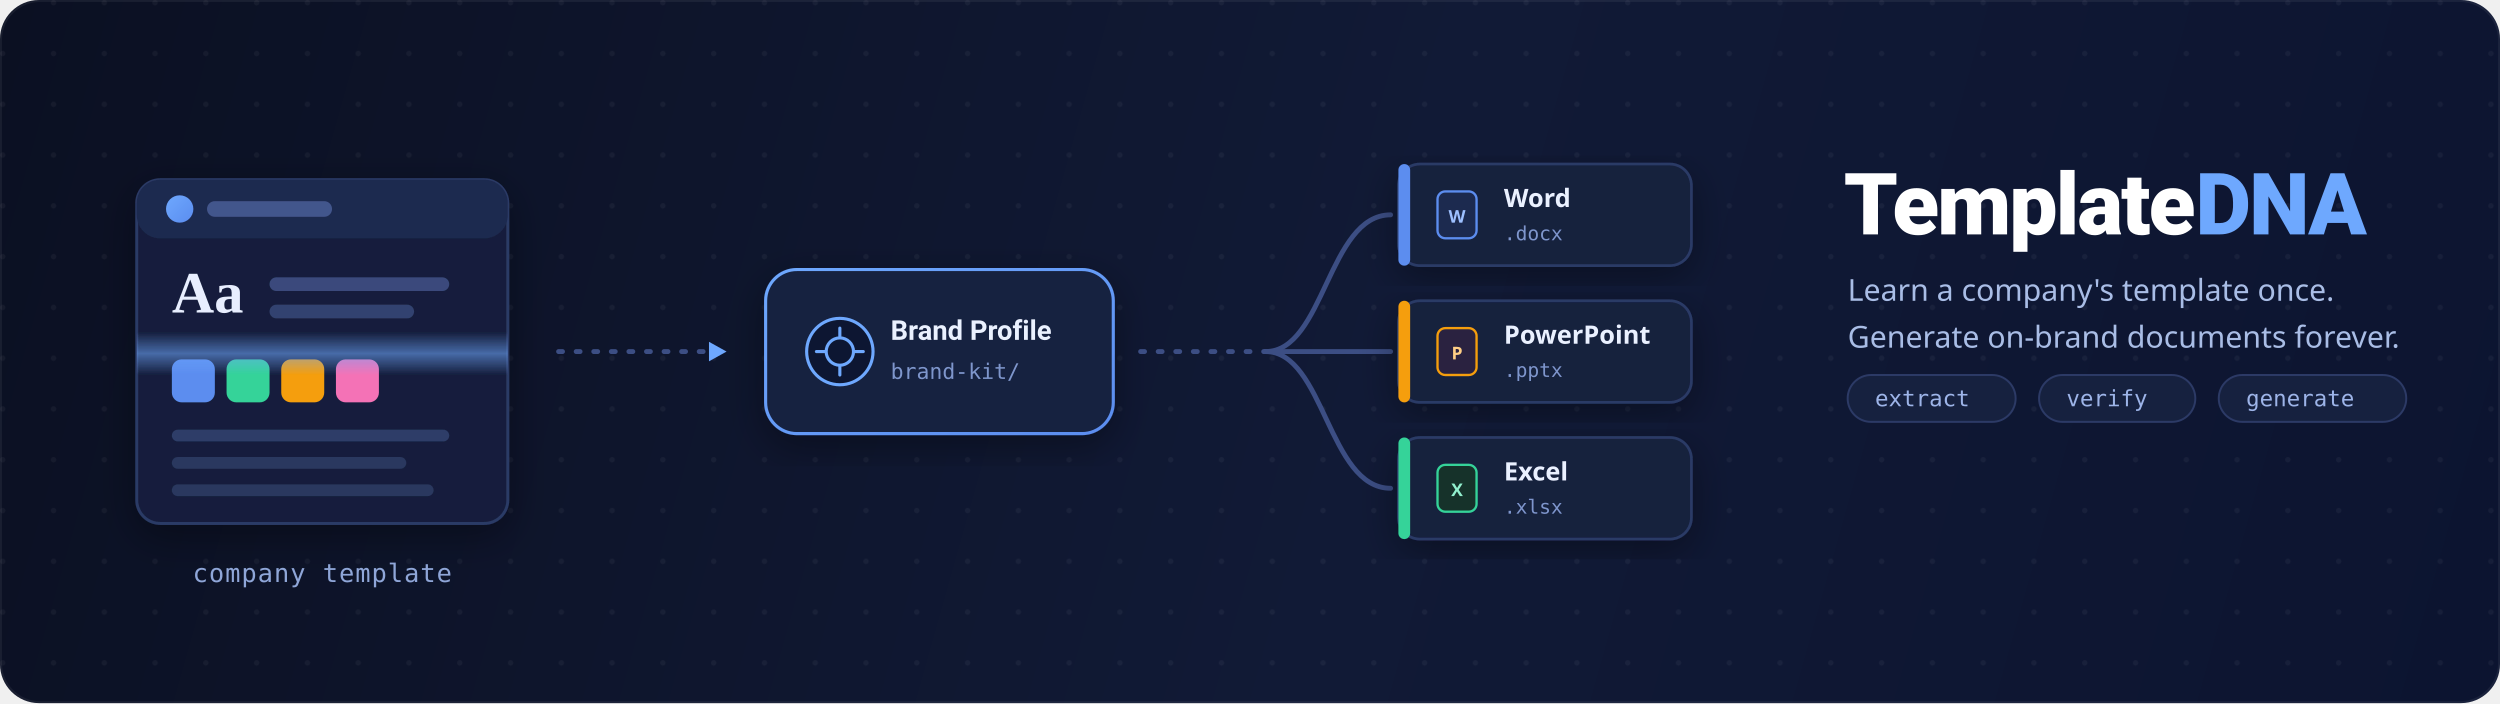
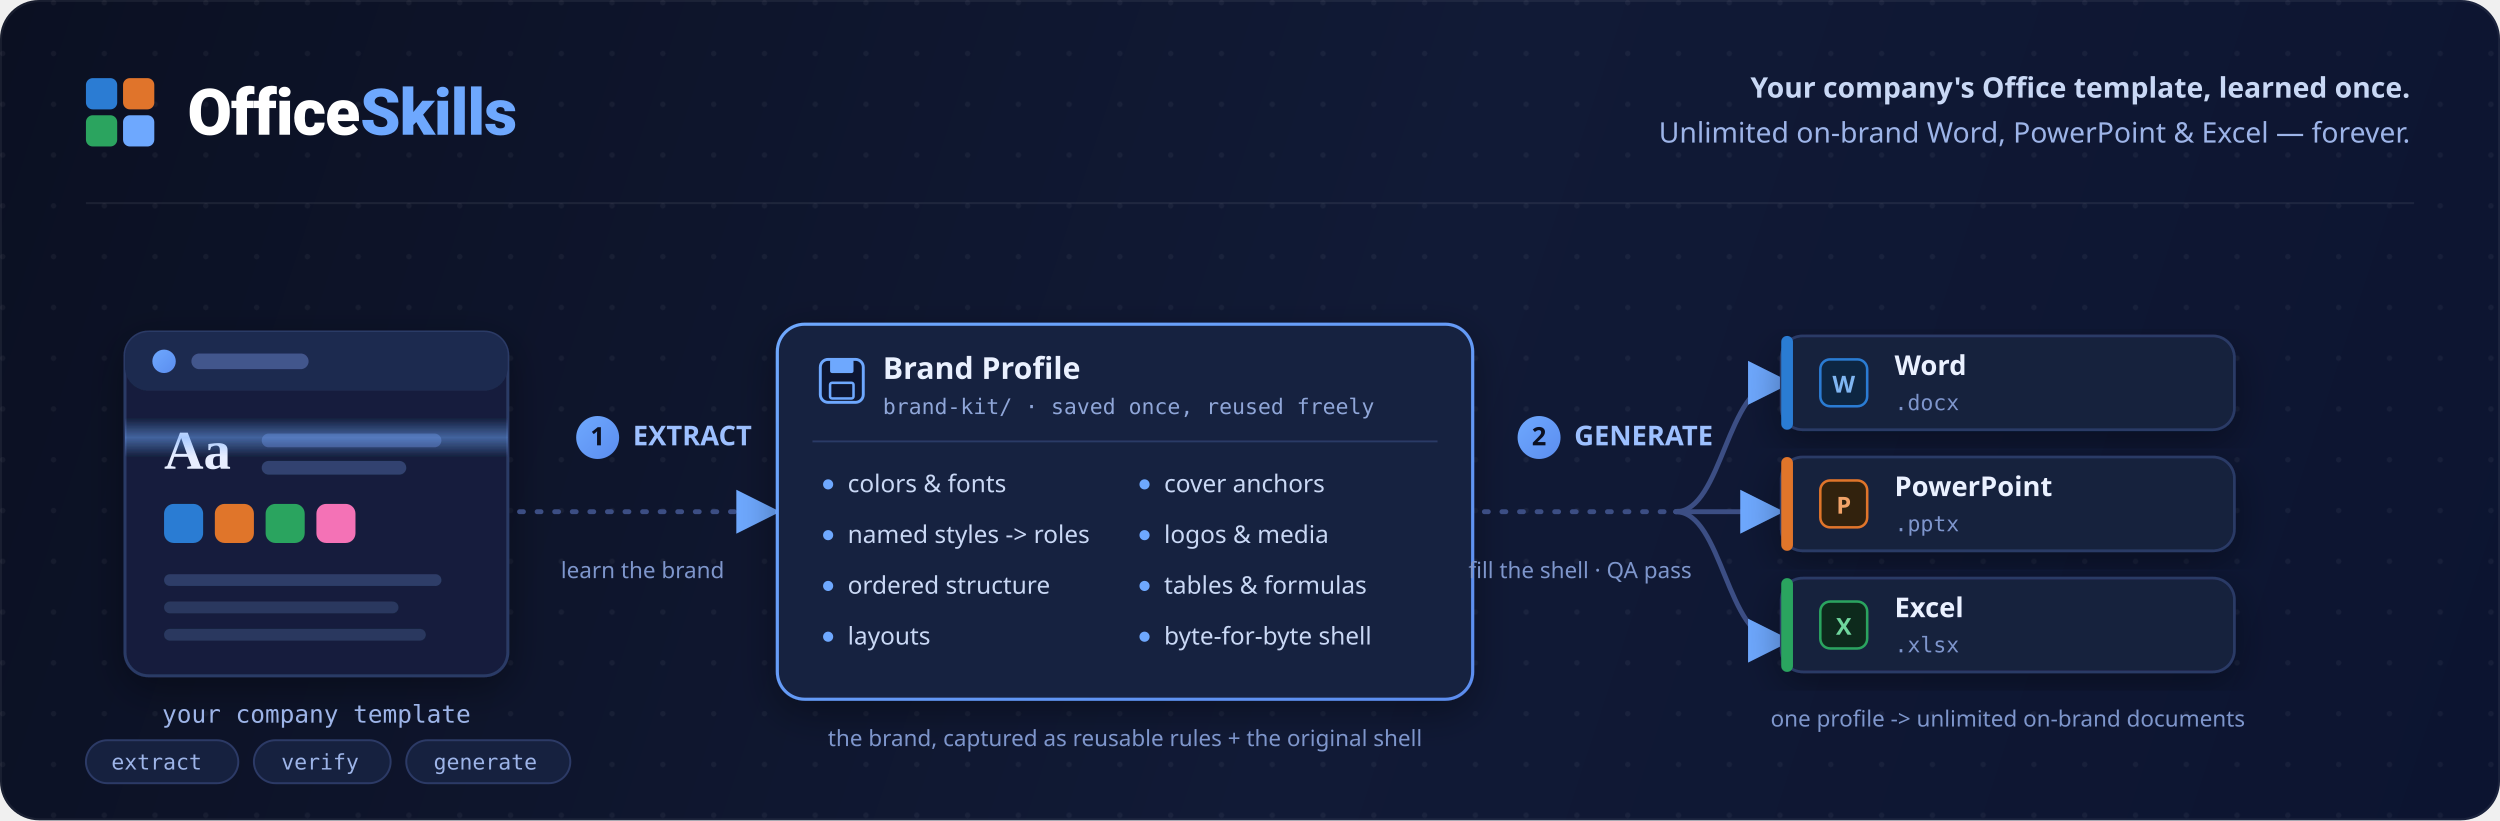
- <svg xmlns="http://www.w3.org/2000/svg" width="1280" height="360" viewBox="0 0 1280 360" fill="none" role="img" aria-label="TemplateDNA — learn a company template once, generate on-brand Word, PowerPoint and Excel forever">
+ <svg xmlns="http://www.w3.org/2000/svg" width="1280" height="420" viewBox="0 0 1280 420" fill="none" role="img" aria-label="OfficeSkills — extract a company's Office template into a reusable Brand Profile, then generate unlimited on-brand Word, PowerPoint and Excel documents">
  <defs>
-     <linearGradient id="bg" x1="0" y1="0" x2="1280" y2="360" gradientUnits="userSpaceOnUse">
+     <linearGradient id="bg" x1="0" y1="0" x2="1280" y2="420" gradientUnits="userSpaceOnUse">
      <stop offset="0" stop-color="#0B1022" />
      <stop offset="0.55" stop-color="#111A36" />
      <stop offset="1" stop-color="#0C1430" />
    </linearGradient>
    <linearGradient id="accent" x1="0" y1="0" x2="1" y2="1">
      <stop offset="0" stop-color="#6EA8FE" />
      <stop offset="1" stop-color="#5B8DEF" />
    </linearGradient>
    <linearGradient id="scan" x1="0" y1="0" x2="0" y2="1">
      <stop offset="0" stop-color="#6EA8FE" stop-opacity="0" />
-       <stop offset="0.5" stop-color="#6EA8FE" stop-opacity="0.55" />
+       <stop offset="0.5" stop-color="#6EA8FE" stop-opacity="0.5" />
      <stop offset="1" stop-color="#6EA8FE" stop-opacity="0" />
    </linearGradient>
    <filter id="soft" x="-20%" y="-20%" width="140%" height="140%">
      <feDropShadow dx="0" dy="6" stdDeviation="10" flood-color="#000000" flood-opacity="0.35" />
    </filter>
    <pattern id="dots" width="26" height="26" patternUnits="userSpaceOnUse">
      <circle cx="1.4" cy="1.4" r="1.4" fill="#FFFFFF" fill-opacity="0.045" />
    </pattern>
+     <marker id="arrow" markerWidth="9" markerHeight="9" refX="6" refY="4.5" orient="auto">
+       <path d="M0 0 L9 4.5 L0 9 z" fill="#6EA8FE" />
+     </marker>
  </defs>
-   <rect width="1280" height="360" rx="20" fill="url(#bg)" />
-   <rect width="1280" height="360" rx="20" fill="url(#dots)" />
-   <rect x="0.5" y="0.5" width="1279" height="359" rx="20" fill="none" stroke="#FFFFFF" stroke-opacity="0.06" />
+   <rect width="1280" height="420" rx="20" fill="url(#bg)" />
+   <rect width="1280" height="420" rx="20" fill="url(#dots)" />
+   <rect x="0.5" y="0.5" width="1279" height="419" rx="20" fill="none" stroke="#FFFFFF" stroke-opacity="0.06" />
+   <g>
+     <rect x="44" y="40" width="16" height="16" rx="3.5" fill="#2B7CD3" />
+     <rect x="63" y="40" width="16" height="16" rx="3.5" fill="#E0742B" />
+     <rect x="44" y="59" width="16" height="16" rx="3.5" fill="#2BA45F" />
+     <rect x="63" y="59" width="16" height="16" rx="3.5" fill="#6EA8FE" />
+   </g>
+   <text x="96" y="69" font-family="ui-sans-serif, system-ui, -apple-system, Segoe UI, Roboto, Helvetica, sans-serif" font-size="33" font-weight="800" letter-spacing="-0.5" fill="#FFFFFF">Office<tspan fill="#6EA8FE">Skills</tspan>
+   </text>
+   <text x="1234" y="50" text-anchor="end" font-family="ui-sans-serif, system-ui, sans-serif" font-size="14.5" font-weight="600" fill="#C9D8F5">Your company's Office template, learned once.</text>
+   <text x="1234" y="73" text-anchor="end" font-family="ui-sans-serif, system-ui, sans-serif" font-size="14.5" font-weight="500" fill="#9DB4E8">Unlimited on-brand Word, PowerPoint &amp; Excel — forever.</text>
+   <line x1="44" y1="104" x2="1236" y2="104" stroke="#FFFFFF" stroke-opacity="0.07" />
  <g filter="url(#soft)">
-     <rect x="70" y="92" width="190" height="176" rx="12" fill="#161F3D" stroke="#2C3A66" stroke-width="1.5" />
-     <rect x="70" y="92" width="190" height="30" rx="12" fill="#1E2A50" />
-     <circle cx="92" cy="107" r="7" fill="url(#accent)" />
-     <rect x="106" y="103" width="64" height="8" rx="4" fill="#43568C" />
-     <text x="88" y="160" font-family="Georgia, 'Times New Roman', serif" font-size="30" font-weight="700" fill="#E8EEFF">Aa</text>
-     <rect x="138" y="142" width="92" height="7" rx="3.5" fill="#3A4A7C" />
-     <rect x="138" y="156" width="74" height="7" rx="3.5" fill="#33426F" />
-     <rect x="88" y="184" width="22" height="22" rx="5" fill="#5B8DEF" />
-     <rect x="116" y="184" width="22" height="22" rx="5" fill="#34D399" />
-     <rect x="144" y="184" width="22" height="22" rx="5" fill="#F59E0B" />
-     <rect x="172" y="184" width="22" height="22" rx="5" fill="#F472B6" />
-     <rect x="88" y="220" width="142" height="6" rx="3" fill="#2E3C68" />
-     <rect x="88" y="234" width="120" height="6" rx="3" fill="#2A375F" />
-     <rect x="88" y="248" width="134" height="6" rx="3" fill="#2A375F" />
-     <rect x="70" y="170" width="190" height="22" fill="url(#scan)" />
+     <rect x="64" y="170" width="196" height="176" rx="12" fill="#161F3D" stroke="#2C3A66" stroke-width="1.5" />
+     <rect x="64" y="170" width="196" height="30" rx="12" fill="#1E2A50" />
+     <circle cx="84" cy="185" r="6" fill="url(#accent)" />
+     <rect x="98" y="181" width="60" height="8" rx="4" fill="#43568C" />
+     <text x="84" y="240" font-family="Georgia, 'Times New Roman', serif" font-size="28" font-weight="700" fill="#E8EEFF">Aa</text>
+     <rect x="134" y="222" width="92" height="7" rx="3.5" fill="#3A4A7C" />
+     <rect x="134" y="236" width="74" height="7" rx="3.5" fill="#33426F" />
+     <rect x="84" y="258" width="20" height="20" rx="5" fill="#2B7CD3" />
+     <rect x="110" y="258" width="20" height="20" rx="5" fill="#E0742B" />
+     <rect x="136" y="258" width="20" height="20" rx="5" fill="#2BA45F" />
+     <rect x="162" y="258" width="20" height="20" rx="5" fill="#F472B6" />
+     <rect x="84" y="294" width="142" height="6" rx="3" fill="#2E3C68" />
+     <rect x="84" y="308" width="120" height="6" rx="3" fill="#2A375F" />
+     <rect x="84" y="322" width="134" height="6" rx="3" fill="#2A375F" />
+     <rect x="64" y="214" width="196" height="20" fill="url(#scan)" />
  </g>
-   <text x="165" y="298" text-anchor="middle" font-family="ui-monospace, SFMono-Regular, Menlo, monospace" font-size="13" fill="#8FA6D8" letter-spacing="0.5">company template</text>
-   <path d="M286 180 H372" stroke="#3C4E84" stroke-width="2.5" stroke-dasharray="2 7" stroke-linecap="round" />
-   <path d="M372 180 l-9 -5 v10 z" fill="#6EA8FE" />
+   <text x="162" y="370" text-anchor="middle" font-family="ui-monospace, SFMono-Regular, Menlo, monospace" font-size="12.5" fill="#9DB4E8">your company template</text>
+   <line x1="266" y1="262" x2="392" y2="262" stroke="#3C4E84" stroke-width="2.5" stroke-dasharray="2 7" stroke-linecap="round" marker-end="url(#arrow)" />
+   <circle cx="306" cy="224" r="11" fill="url(#accent)" />
+   <text x="306" y="228" text-anchor="middle" font-family="ui-sans-serif, system-ui, sans-serif" font-size="13" font-weight="800" fill="#0B1022">1</text>
+   <text x="324" y="228" font-family="ui-sans-serif, system-ui, sans-serif" font-size="14" font-weight="700" fill="#9DC0FF">EXTRACT</text>
+   <text x="329" y="296" text-anchor="middle" font-family="ui-sans-serif, system-ui, sans-serif" font-size="11.5" fill="#7E96CC">learn the brand</text>
  <g filter="url(#soft)">
-     <rect x="392" y="138" width="178" height="84" rx="16" fill="#16213F" stroke="url(#accent)" stroke-width="1.6" />
-     <circle cx="430" cy="180" r="17" fill="#0E1730" stroke="#6EA8FE" stroke-width="1.6" />
-     <path d="M423 180 a7 7 0 1 1 14 0 a7 7 0 1 1 -14 0 M430 173 v-5 M430 192 v-5 M423 180 h-5 M442 180 h-5" stroke="#6EA8FE" stroke-width="1.6" fill="none" stroke-linecap="round" />
-     <text x="456" y="174" font-family="ui-sans-serif, system-ui, -apple-system, Segoe UI, Roboto, sans-serif" font-size="14" font-weight="700" fill="#EAF1FF">Brand Profile</text>
-     <text x="456" y="194" font-family="ui-monospace, SFMono-Regular, Menlo, monospace" font-size="11" fill="#7E96CC">brand-kit/</text>
+     <rect x="398" y="166" width="356" height="192" rx="14" fill="#16213F" stroke="url(#accent)" stroke-width="1.6" />
+     <g transform="translate(420,184)">
+       <rect x="0" y="0" width="22" height="22" rx="4" fill="#0E1730" stroke="#6EA8FE" stroke-width="1.5" />
+       <rect x="5" y="0" width="12" height="7" rx="1" fill="#6EA8FE" />
+       <rect x="5" y="12" width="12" height="8" rx="1" fill="none" stroke="#6EA8FE" stroke-width="1.3" />
+     </g>
+     <text x="452" y="194" font-family="ui-sans-serif, system-ui, sans-serif" font-size="15.5" font-weight="700" fill="#EAF1FF">Brand Profile</text>
+     <text x="452" y="212" font-family="ui-monospace, SFMono-Regular, Menlo, monospace" font-size="11" fill="#8FA6D8">brand-kit/ · saved once, reused freely</text>
+     <line x1="416" y1="226" x2="736" y2="226" stroke="#2C3A66" />
+     <g font-family="ui-sans-serif, system-ui, sans-serif" font-size="12.5" fill="#C9D8F5">
+       <circle cx="424" cy="248" r="2.6" fill="#6EA8FE" />
+       <text x="434" y="252">colors &amp; fonts</text>
+       <circle cx="424" cy="274" r="2.6" fill="#6EA8FE" />
+       <text x="434" y="278">named styles -&gt; roles</text>
+       <circle cx="424" cy="300" r="2.6" fill="#6EA8FE" />
+       <text x="434" y="304">ordered structure</text>
+       <circle cx="424" cy="326" r="2.6" fill="#6EA8FE" />
+       <text x="434" y="330">layouts</text>
+       <circle cx="586" cy="248" r="2.6" fill="#6EA8FE" />
+       <text x="596" y="252">cover anchors</text>
+       <circle cx="586" cy="274" r="2.6" fill="#6EA8FE" />
+       <text x="596" y="278">logos &amp; media</text>
+       <circle cx="586" cy="300" r="2.6" fill="#6EA8FE" />
+       <text x="596" y="304">tables &amp; formulas</text>
+       <circle cx="586" cy="326" r="2.6" fill="#6EA8FE" />
+       <text x="596" y="330">byte-for-byte shell</text>
+     </g>
  </g>
-   <path d="M584 180 H648" stroke="#3C4E84" stroke-width="2.5" stroke-dasharray="2 7" stroke-linecap="round" />
-   <path d="M648 180 C 678 180, 680 110, 712 110" stroke="#3C4E84" stroke-width="2.5" fill="none" stroke-linecap="round" />
-   <path d="M648 180 H712" stroke="#3C4E84" stroke-width="2.5" fill="none" stroke-linecap="round" />
-   <path d="M648 180 C 678 180, 680 250, 712 250" stroke="#3C4E84" stroke-width="2.5" fill="none" stroke-linecap="round" />
+   <text x="576" y="382" text-anchor="middle" font-family="ui-sans-serif, system-ui, sans-serif" font-size="11.5" fill="#7E96CC">the brand, captured as reusable rules + the original shell</text>
+   <line x1="760" y1="262" x2="858" y2="262" stroke="#3C4E84" stroke-width="2.5" stroke-dasharray="2 7" stroke-linecap="round" />
+   <path d="M858 262 C 882 262, 884 196, 910 196" stroke="#3C4E84" stroke-width="2.5" fill="none" stroke-linecap="round" marker-end="url(#arrow)" />
+   <path d="M858 262 H 906" stroke="#3C4E84" stroke-width="2.5" fill="none" stroke-linecap="round" marker-end="url(#arrow)" />
+   <path d="M858 262 C 882 262, 884 328, 910 328" stroke="#3C4E84" stroke-width="2.5" fill="none" stroke-linecap="round" marker-end="url(#arrow)" />
+   <circle cx="788" cy="224" r="11" fill="url(#accent)" />
+   <text x="788" y="228" text-anchor="middle" font-family="ui-sans-serif, system-ui, sans-serif" font-size="13" font-weight="800" fill="#0B1022">2</text>
+   <text x="806" y="228" font-family="ui-sans-serif, system-ui, sans-serif" font-size="14" font-weight="700" fill="#9DC0FF">GENERATE</text>
+   <text x="809" y="296" text-anchor="middle" font-family="ui-sans-serif, system-ui, sans-serif" font-size="11.5" fill="#7E96CC">fill the shell · QA pass</text>
  <g filter="url(#soft)">
-     <rect x="716" y="84" width="150" height="52" rx="11" fill="#16203E" stroke="#2C3A66" stroke-width="1.4" />
-     <rect x="716" y="84" width="6" height="52" rx="3" fill="#5B8DEF" />
-     <rect x="736" y="98" width="20" height="24" rx="4" fill="#1E2A50" stroke="#5B8DEF" stroke-width="1.2" />
-     <text x="746" y="114" text-anchor="middle" font-family="ui-sans-serif, system-ui, sans-serif" font-size="9" font-weight="700" fill="#9DC0FF">W</text>
-     <text x="770" y="106" font-family="ui-sans-serif, system-ui, sans-serif" font-size="13" font-weight="700" fill="#EAF1FF">Word</text>
-     <text x="770" y="123" font-family="ui-monospace, Menlo, monospace" font-size="10" fill="#7E96CC">.docx</text>
+     <rect x="912" y="172" width="232" height="48" rx="11" fill="#16203E" stroke="#2C3A66" stroke-width="1.4" />
+     <rect x="912" y="172" width="6" height="48" rx="3" fill="#2B7CD3" />
+     <rect x="932" y="184" width="24" height="24" rx="5" fill="#102742" stroke="#2B7CD3" stroke-width="1.3" />
+     <text x="944" y="201" text-anchor="middle" font-family="ui-sans-serif, system-ui, sans-serif" font-size="12" font-weight="800" fill="#7FB6F2">W</text>
+     <text x="970" y="192" font-family="ui-sans-serif, system-ui, sans-serif" font-size="14" font-weight="700" fill="#EAF1FF">Word</text>
+     <text x="970" y="210" font-family="ui-monospace, Menlo, monospace" font-size="11" fill="#7E96CC">.docx</text>
  </g>
  <g filter="url(#soft)">
-     <rect x="716" y="154" width="150" height="52" rx="11" fill="#16203E" stroke="#2C3A66" stroke-width="1.4" />
-     <rect x="716" y="154" width="6" height="52" rx="3" fill="#F59E0B" />
-     <rect x="736" y="168" width="20" height="24" rx="4" fill="#2A2440" stroke="#F59E0B" stroke-width="1.2" />
-     <text x="746" y="184" text-anchor="middle" font-family="ui-sans-serif, system-ui, sans-serif" font-size="9" font-weight="700" fill="#FFCE85">P</text>
-     <text x="770" y="176" font-family="ui-sans-serif, system-ui, sans-serif" font-size="13" font-weight="700" fill="#EAF1FF">PowerPoint</text>
-     <text x="770" y="193" font-family="ui-monospace, Menlo, monospace" font-size="10" fill="#7E96CC">.pptx</text>
+     <rect x="912" y="234" width="232" height="48" rx="11" fill="#16203E" stroke="#2C3A66" stroke-width="1.4" />
+     <rect x="912" y="234" width="6" height="48" rx="3" fill="#E0742B" />
+     <rect x="932" y="246" width="24" height="24" rx="5" fill="#33240F" stroke="#E0742B" stroke-width="1.3" />
+     <text x="944" y="263" text-anchor="middle" font-family="ui-sans-serif, system-ui, sans-serif" font-size="12" font-weight="800" fill="#F2A368">P</text>
+     <text x="970" y="254" font-family="ui-sans-serif, system-ui, sans-serif" font-size="14" font-weight="700" fill="#EAF1FF">PowerPoint</text>
+     <text x="970" y="272" font-family="ui-monospace, Menlo, monospace" font-size="11" fill="#7E96CC">.pptx</text>
  </g>
  <g filter="url(#soft)">
-     <rect x="716" y="224" width="150" height="52" rx="11" fill="#16203E" stroke="#2C3A66" stroke-width="1.4" />
-     <rect x="716" y="224" width="6" height="52" rx="3" fill="#34D399" />
-     <rect x="736" y="238" width="20" height="24" rx="4" fill="#16322A" stroke="#34D399" stroke-width="1.2" />
-     <text x="746" y="254" text-anchor="middle" font-family="ui-sans-serif, system-ui, sans-serif" font-size="9" font-weight="700" fill="#92F0CE">X</text>
-     <text x="770" y="246" font-family="ui-sans-serif, system-ui, sans-serif" font-size="13" font-weight="700" fill="#EAF1FF">Excel</text>
-     <text x="770" y="263" font-family="ui-monospace, Menlo, monospace" font-size="10" fill="#7E96CC">.xlsx</text>
+     <rect x="912" y="296" width="232" height="48" rx="11" fill="#16203E" stroke="#2C3A66" stroke-width="1.4" />
+     <rect x="912" y="296" width="6" height="48" rx="3" fill="#2BA45F" />
+     <rect x="932" y="308" width="24" height="24" rx="5" fill="#0F2A1C" stroke="#2BA45F" stroke-width="1.3" />
+     <text x="944" y="325" text-anchor="middle" font-family="ui-sans-serif, system-ui, sans-serif" font-size="12" font-weight="800" fill="#6FD79E">X</text>
+     <text x="970" y="316" font-family="ui-sans-serif, system-ui, sans-serif" font-size="14" font-weight="700" fill="#EAF1FF">Excel</text>
+     <text x="970" y="334" font-family="ui-monospace, Menlo, monospace" font-size="11" fill="#7E96CC">.xlsx</text>
  </g>
-   <g transform="translate(944,120)">
-     <text x="0" y="0" font-family="ui-sans-serif, system-ui, -apple-system, Segoe UI, Roboto, Helvetica, sans-serif" font-size="44" font-weight="800" letter-spacing="-1" fill="#FFFFFF">Template<tspan fill="#6EA8FE">DNA</tspan>
-     </text>
-     <text x="2" y="34" font-family="ui-sans-serif, system-ui, sans-serif" font-size="15.5" font-weight="500" fill="#A9BDE6">Learn a company's template once.</text>
-     <text x="2" y="58" font-family="ui-sans-serif, system-ui, sans-serif" font-size="15.5" font-weight="500" fill="#A9BDE6">Generate on-brand documents forever.</text>
-     <g transform="translate(2,86)" font-family="ui-monospace, SFMono-Regular, Menlo, monospace" font-size="11.5" fill="#9DB4E8">
-       <rect x="0" y="-14" width="86" height="24" rx="12" fill="#16213F" stroke="#2C3A66" />
-       <text x="14" y="2">extract</text>
-       <rect x="98" y="-14" width="80" height="24" rx="12" fill="#16213F" stroke="#2C3A66" />
-       <text x="112" y="2">verify</text>
-       <rect x="190" y="-14" width="96" height="24" rx="12" fill="#16213F" stroke="#2C3A66" />
-       <text x="204" y="2">generate</text>
-     </g>
+   <text x="1028" y="372" text-anchor="middle" font-family="ui-sans-serif, system-ui, sans-serif" font-size="11.5" fill="#7E96CC">one profile -&gt; unlimited on-brand documents</text>
+   <g transform="translate(44,392)" font-family="ui-monospace, SFMono-Regular, Menlo, monospace" font-size="11" fill="#9DB4E8">
+     <rect x="0" y="-13" width="78" height="22" rx="11" fill="#16213F" stroke="#2C3A66" />
+     <text x="13" y="2">extract</text>
+     <rect x="86" y="-13" width="70" height="22" rx="11" fill="#16213F" stroke="#2C3A66" />
+     <text x="100" y="2">verify</text>
+     <rect x="164" y="-13" width="84" height="22" rx="11" fill="#16213F" stroke="#2C3A66" />
+     <text x="178" y="2">generate</text>
  </g>
</svg>
